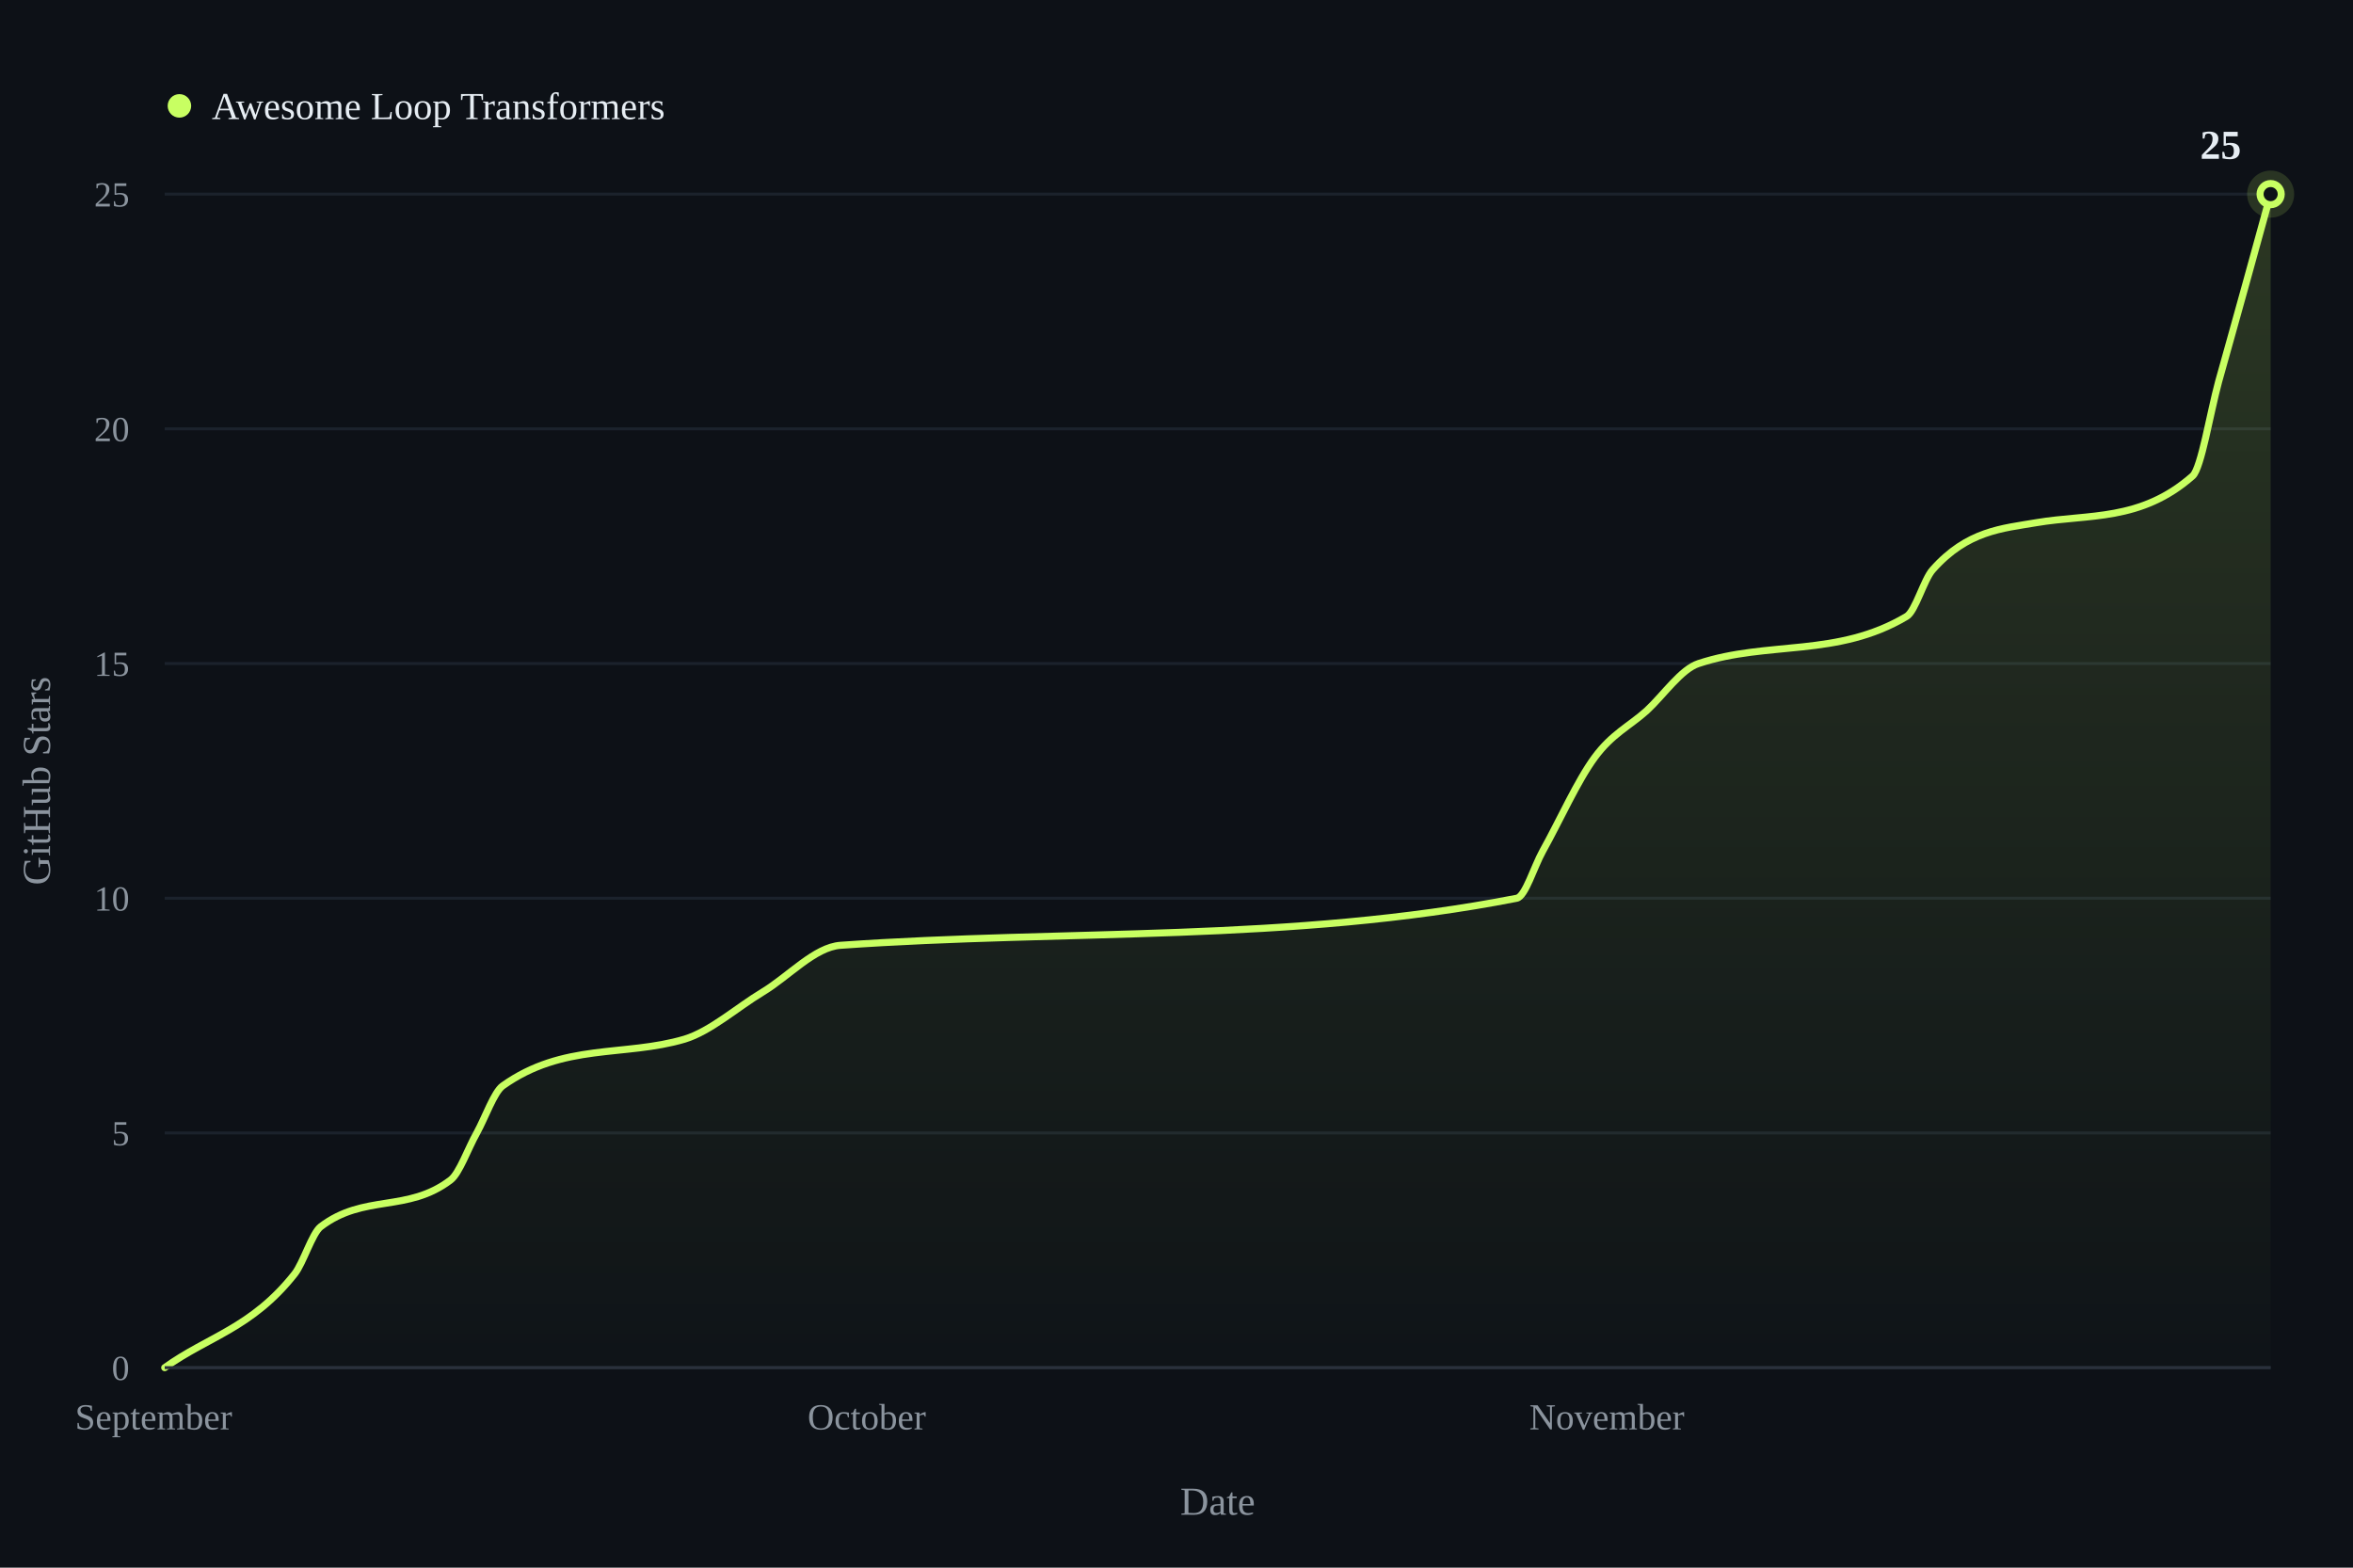
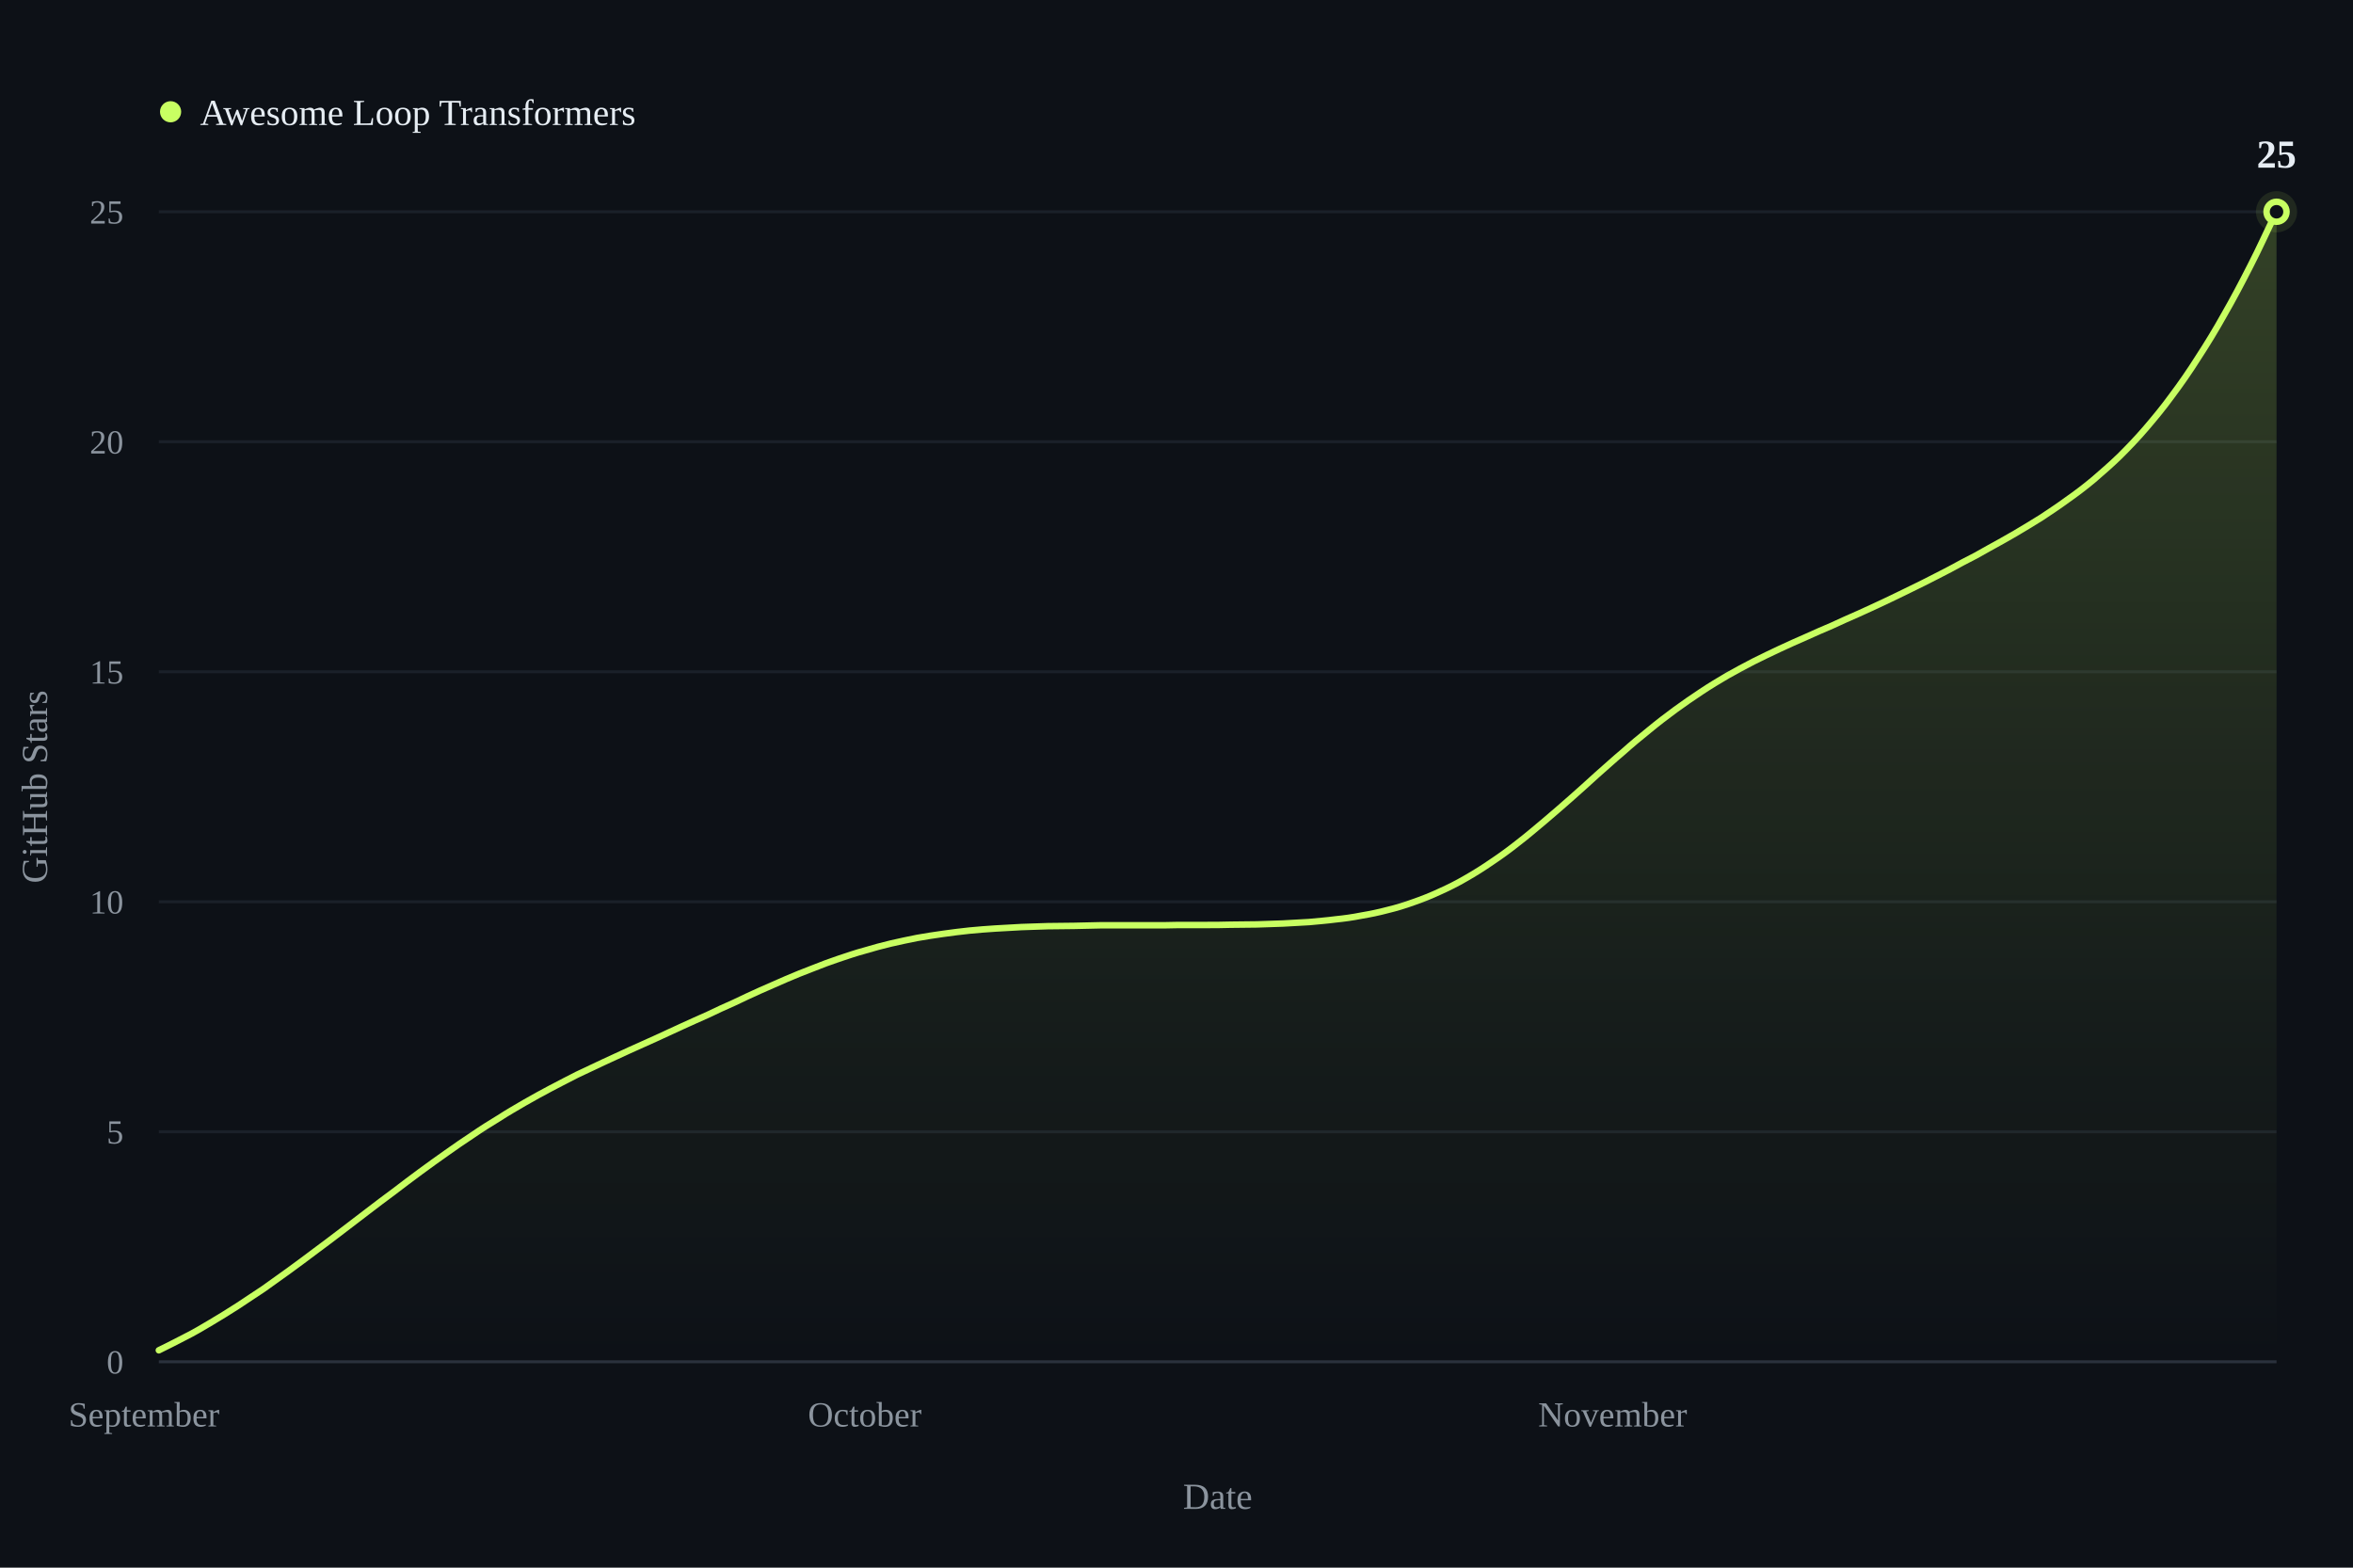
<svg xmlns="http://www.w3.org/2000/svg" width="800" height="533" viewBox="0 0 800 533" role="img" aria-label="25 stars since 2026-09-04">
  <defs>
    <linearGradient id="fill-dark" x1="0" y1="0" x2="0" y2="1">
-       <stop offset="0%" stop-color="#C8FF62" stop-opacity="0.16" />
-       <stop offset="100%" stop-color="#C8FF62" stop-opacity="0.01" />
+       <stop offset="0%" stop-color="#C8FF62" stop-opacity="0.2" />
+       <stop offset="70%" stop-color="#C8FF62" stop-opacity="0.05" />
+       <stop offset="100%" stop-color="#C8FF62" stop-opacity="0" />
    </linearGradient>
  </defs>
  <rect width="800" height="533" fill="#0D1117" />
-   <line x1="56" y1="465.0" x2="772" y2="465.0" stroke="#1B222C" stroke-width="1" stroke-dasharray="0" />
-   <text x="44" y="469.2" text-anchor="end" font-size="12" fill="#8B949E">0</text>
-   <line x1="56" y1="385.2" x2="772" y2="385.2" stroke="#1B222C" stroke-width="1" stroke-dasharray="0" />
-   <text x="44" y="389.4" text-anchor="end" font-size="12" fill="#8B949E">5</text>
-   <line x1="56" y1="305.4" x2="772" y2="305.4" stroke="#1B222C" stroke-width="1" stroke-dasharray="0" />
-   <text x="44" y="309.6" text-anchor="end" font-size="12" fill="#8B949E">10</text>
-   <line x1="56" y1="225.6" x2="772" y2="225.6" stroke="#1B222C" stroke-width="1" stroke-dasharray="0" />
-   <text x="44" y="229.8" text-anchor="end" font-size="12" fill="#8B949E">15</text>
-   <line x1="56" y1="145.8" x2="772" y2="145.8" stroke="#1B222C" stroke-width="1" stroke-dasharray="0" />
-   <text x="44" y="150.0" text-anchor="end" font-size="12" fill="#8B949E">20</text>
-   <line x1="56" y1="66.0" x2="772" y2="66.0" stroke="#1B222C" stroke-width="1" stroke-dasharray="0" />
-   <text x="44" y="70.2" text-anchor="end" font-size="12" fill="#8B949E">25</text>
-   <text x="25.5" y="486" text-anchor="start" font-size="12.5" fill="#8B949E">September</text>
-   <text x="294.7" y="486" text-anchor="middle" font-size="12.5" fill="#8B949E">October</text>
-   <text x="572.7" y="486" text-anchor="end" font-size="12.5" fill="#8B949E">November</text>
-   <path d="M56.0,465.0 C70.7,454.4 85.5,451.7 100.2,433.1 C103.1,429.4 106.1,419.4 109.0,417.1 C123.8,405.8 138.5,412.4 153.2,401.2 C156.2,398.9 159.1,390.5 162.1,385.2 C165.0,379.9 168.0,371.3 170.9,369.2 C191.5,354.5 212.2,359.4 232.8,353.3 C241.6,350.6 250.5,342.6 259.3,337.3 C268.1,332.0 277.0,322.0 285.8,321.4 C362.4,316.0 439.0,320.4 515.7,305.4 C518.6,304.8 521.5,294.8 524.5,289.4 C530.4,278.8 536.3,265.5 542.2,257.5 C548.1,249.5 554.0,246.9 559.9,241.6 C565.7,236.2 571.6,227.5 577.5,225.6 C601.1,217.8 624.7,223.6 648.2,209.6 C651.2,207.9 654.1,197.0 657.1,193.7 C668.9,180.4 680.7,179.7 692.4,177.7 C710.1,174.7 727.8,177.4 745.5,161.8 C748.4,159.1 751.4,140.5 754.3,129.8 C757.3,119.2 760.2,108.6 763.2,97.9 C766.1,87.3 769.1,76.6 772.0,66.0 L772.0,465 L56.0,465 Z" fill="url(#fill-dark)" />
-   <path d="M56.0,465.0 C70.7,454.4 85.5,451.7 100.2,433.1 C103.1,429.4 106.1,419.4 109.0,417.1 C123.8,405.8 138.5,412.4 153.2,401.2 C156.2,398.9 159.1,390.5 162.1,385.2 C165.0,379.9 168.0,371.3 170.9,369.2 C191.5,354.5 212.2,359.4 232.8,353.3 C241.6,350.6 250.5,342.6 259.3,337.3 C268.1,332.0 277.0,322.0 285.8,321.4 C362.4,316.0 439.0,320.4 515.7,305.4 C518.6,304.8 521.5,294.8 524.5,289.4 C530.4,278.8 536.3,265.5 542.2,257.5 C548.1,249.5 554.0,246.9 559.9,241.6 C565.7,236.2 571.6,227.5 577.5,225.6 C601.1,217.8 624.7,223.6 648.2,209.6 C651.2,207.9 654.1,197.0 657.1,193.7 C668.9,180.4 680.7,179.7 692.4,177.7 C710.1,174.7 727.8,177.4 745.5,161.8 C748.4,159.1 751.4,140.5 754.3,129.8 C757.3,119.2 760.2,108.6 763.2,97.9 C766.1,87.3 769.1,76.6 772.0,66.0" fill="none" stroke="#C8FF62" stroke-width="2.4" stroke-linejoin="miter" stroke-linecap="round" />
-   <circle cx="772.0" cy="66.0" r="8" fill="#C8FF62" opacity="0.15" />
-   <circle cx="772.0" cy="66.0" r="3.6" fill="#0D1117" stroke="#C8FF62" stroke-width="2.4" />
-   <text x="762.0" y="54.0" text-anchor="end" font-size="14" font-weight="700" fill="#E6EDF3">25</text>
-   <line x1="56" y1="465" x2="772" y2="465" stroke="#2A313C" stroke-width="1" />
-   <circle cx="61" cy="36" r="4" fill="#C8FF62" />
-   <text x="72" y="40.5" font-size="13" fill="#E6EDF3">Awesome Loop Transformers</text>
-   <text x="414.0" y="515" text-anchor="middle" font-size="13.5" fill="#8B949E">Date</text>
-   <text x="17" y="265.5" text-anchor="middle" font-size="13.5" fill="#8B949E" transform="rotate(-90 17 265.5)">GitHub Stars</text>
+   <line x1="54" y1="463.0" x2="774" y2="463.0" stroke="#2A313C" stroke-width="1" />
+   <text x="42" y="467.0" text-anchor="end" font-size="11.5" fill="#8B949E">0</text>
+   <line x1="54" y1="384.8" x2="774" y2="384.8" stroke="#1A2029" stroke-width="1" />
+   <text x="42" y="388.8" text-anchor="end" font-size="11.5" fill="#8B949E">5</text>
+   <line x1="54" y1="306.6" x2="774" y2="306.6" stroke="#1A2029" stroke-width="1" />
+   <text x="42" y="310.6" text-anchor="end" font-size="11.5" fill="#8B949E">10</text>
+   <line x1="54" y1="228.4" x2="774" y2="228.4" stroke="#1A2029" stroke-width="1" />
+   <text x="42" y="232.4" text-anchor="end" font-size="11.5" fill="#8B949E">15</text>
+   <line x1="54" y1="150.2" x2="774" y2="150.2" stroke="#1A2029" stroke-width="1" />
+   <text x="42" y="154.2" text-anchor="end" font-size="11.5" fill="#8B949E">20</text>
+   <line x1="54" y1="72.0" x2="774" y2="72.0" stroke="#1A2029" stroke-width="1" />
+   <text x="42" y="76.0" text-anchor="end" font-size="11.5" fill="#8B949E">25</text>
+   <text x="23.3" y="485" text-anchor="start" font-size="12" fill="#8B949E">September</text>
+   <text x="294.0" y="485" text-anchor="middle" font-size="12" fill="#8B949E">October</text>
+   <text x="573.6" y="485" text-anchor="end" font-size="12" fill="#8B949E">November</text>
+   <path d="M54.0,459.1 C57.0,457.6 59.9,456.2 62.9,454.6 C65.9,453.1 68.8,451.4 71.8,449.6 C74.7,447.9 77.7,446.0 80.7,444.1 C83.6,442.2 86.6,440.2 89.6,438.2 C92.5,436.1 95.5,434.0 98.4,431.9 C101.4,429.7 104.4,427.5 107.3,425.3 C110.3,423.1 113.3,420.8 116.2,418.6 C119.2,416.3 122.1,414.1 125.1,411.8 C128.1,409.5 131.0,407.3 134.0,405.1 C137.0,402.8 139.9,400.6 142.9,398.4 C145.9,396.2 148.8,394.1 151.8,392.0 C154.7,389.9 157.7,387.9 160.7,385.9 C163.6,383.9 166.6,382.0 169.6,380.2 C172.5,378.3 175.5,376.6 178.4,374.9 C181.4,373.2 184.4,371.5 187.3,370.0 C190.3,368.4 193.3,366.9 196.2,365.4 C199.2,364.0 202.1,362.6 205.1,361.2 C208.1,359.8 211.0,358.5 214.0,357.1 C217.0,355.8 219.9,354.4 222.9,353.1 C225.9,351.7 228.8,350.4 231.8,349.0 C234.7,347.7 237.7,346.3 240.7,345.0 C243.6,343.6 246.6,342.2 249.6,340.9 C252.5,339.5 255.5,338.1 258.4,336.8 C261.4,335.5 264.4,334.2 267.3,332.9 C270.3,331.6 273.3,330.4 276.2,329.3 C279.2,328.1 282.1,327.0 285.1,326.0 C288.1,325.0 291.0,324.0 294.0,323.2 C297.0,322.3 299.9,321.5 302.9,320.8 C305.9,320.1 308.8,319.5 311.8,318.9 C314.7,318.4 317.7,317.9 320.7,317.5 C323.6,317.1 326.6,316.7 329.6,316.4 C332.5,316.1 335.5,315.9 338.4,315.7 C341.4,315.5 344.4,315.4 347.3,315.2 C350.3,315.1 353.3,315.0 356.2,314.9 C359.2,314.9 362.1,314.8 365.1,314.8 C368.1,314.7 371.0,314.7 374.0,314.6 C377.0,314.6 379.9,314.6 382.9,314.6 C385.9,314.6 388.8,314.6 391.8,314.6 C394.7,314.6 397.7,314.6 400.7,314.5 C403.6,314.5 406.6,314.5 409.6,314.5 C412.5,314.5 415.5,314.5 418.4,314.4 C421.4,314.4 424.4,314.3 427.3,314.3 C430.3,314.2 433.3,314.1 436.2,314.0 C439.2,313.8 442.1,313.7 445.1,313.5 C448.1,313.2 451.0,313.0 454.0,312.6 C457.0,312.3 459.9,311.9 462.9,311.3 C465.9,310.8 468.8,310.2 471.8,309.4 C474.7,308.7 477.7,307.8 480.7,306.7 C483.6,305.7 486.6,304.5 489.6,303.1 C492.5,301.8 495.5,300.3 498.4,298.6 C501.4,296.9 504.4,295.0 507.3,293.0 C510.3,291.0 513.3,288.8 516.2,286.5 C519.2,284.2 522.1,281.7 525.1,279.2 C528.1,276.7 531.0,274.1 534.0,271.5 C537.0,268.9 539.9,266.2 542.9,263.5 C545.9,260.9 548.8,258.2 551.8,255.7 C554.7,253.1 557.7,250.6 560.7,248.2 C563.6,245.8 566.6,243.5 569.6,241.3 C572.5,239.2 575.5,237.1 578.4,235.2 C581.4,233.2 584.4,231.4 587.3,229.7 C590.3,228.0 593.3,226.4 596.2,224.9 C599.2,223.4 602.1,222.0 605.1,220.6 C608.1,219.2 611.0,217.9 614.0,216.6 C617.0,215.2 619.9,214.0 622.9,212.7 C625.9,211.3 628.8,210.0 631.8,208.7 C634.7,207.4 637.7,206.0 640.7,204.6 C643.6,203.2 646.6,201.8 649.6,200.3 C652.5,198.9 655.5,197.4 658.4,195.9 C661.4,194.4 664.4,192.8 667.3,191.2 C670.3,189.7 673.3,188.1 676.2,186.4 C679.2,184.8 682.1,183.1 685.1,181.4 C688.1,179.6 691.0,177.9 694.0,176.0 C697.0,174.0 699.9,172.1 702.9,169.9 C705.9,167.8 708.8,165.6 711.8,163.1 C714.7,160.6 717.7,158.0 720.7,155.1 C723.6,152.2 726.6,149.1 729.6,145.6 C732.5,142.2 735.5,138.6 738.4,134.6 C741.4,130.6 744.4,126.3 747.3,121.7 C750.3,117.1 753.3,112.2 756.2,107.0 C759.2,101.8 762.1,96.3 765.1,90.4 C768.1,84.6 771.0,78.1 774.0,72.0 L774.0,463 L54.0,463 Z" fill="url(#fill-dark)" />
+   <path d="M54.0,459.1 C57.0,457.6 59.9,456.2 62.9,454.6 C65.9,453.1 68.8,451.4 71.8,449.6 C74.7,447.9 77.7,446.0 80.7,444.1 C83.6,442.2 86.6,440.2 89.6,438.2 C92.5,436.1 95.5,434.0 98.4,431.9 C101.4,429.7 104.4,427.5 107.3,425.3 C110.3,423.1 113.3,420.8 116.2,418.6 C119.2,416.3 122.1,414.1 125.1,411.8 C128.1,409.5 131.0,407.3 134.0,405.1 C137.0,402.8 139.9,400.6 142.9,398.4 C145.9,396.2 148.8,394.1 151.8,392.0 C154.7,389.9 157.7,387.9 160.7,385.9 C163.6,383.9 166.6,382.0 169.6,380.2 C172.5,378.3 175.5,376.6 178.4,374.9 C181.4,373.2 184.4,371.5 187.3,370.0 C190.3,368.4 193.3,366.9 196.2,365.4 C199.2,364.0 202.1,362.6 205.1,361.2 C208.1,359.8 211.0,358.5 214.0,357.1 C217.0,355.8 219.9,354.4 222.9,353.1 C225.9,351.7 228.8,350.4 231.8,349.0 C234.7,347.7 237.7,346.3 240.7,345.0 C243.6,343.6 246.6,342.2 249.6,340.9 C252.5,339.5 255.5,338.1 258.4,336.8 C261.4,335.5 264.4,334.2 267.3,332.9 C270.3,331.6 273.3,330.4 276.2,329.3 C279.2,328.1 282.1,327.0 285.1,326.0 C288.1,325.0 291.0,324.0 294.0,323.2 C297.0,322.3 299.9,321.5 302.9,320.8 C305.9,320.1 308.8,319.5 311.8,318.9 C314.7,318.4 317.7,317.9 320.7,317.5 C323.6,317.1 326.6,316.7 329.6,316.4 C332.5,316.1 335.5,315.9 338.4,315.7 C341.4,315.5 344.4,315.4 347.3,315.2 C350.3,315.1 353.3,315.0 356.2,314.9 C359.2,314.9 362.1,314.8 365.1,314.8 C368.1,314.7 371.0,314.7 374.0,314.6 C377.0,314.6 379.9,314.6 382.9,314.6 C385.9,314.6 388.8,314.6 391.8,314.6 C394.7,314.6 397.7,314.6 400.7,314.5 C403.6,314.5 406.6,314.5 409.6,314.5 C412.5,314.5 415.5,314.5 418.4,314.4 C421.4,314.4 424.4,314.3 427.3,314.3 C430.3,314.2 433.3,314.1 436.2,314.0 C439.2,313.8 442.1,313.7 445.1,313.5 C448.1,313.2 451.0,313.0 454.0,312.6 C457.0,312.3 459.9,311.9 462.9,311.3 C465.9,310.8 468.8,310.2 471.8,309.4 C474.7,308.7 477.7,307.8 480.7,306.7 C483.6,305.7 486.6,304.5 489.6,303.1 C492.5,301.8 495.5,300.3 498.4,298.6 C501.4,296.9 504.4,295.0 507.3,293.0 C510.3,291.0 513.3,288.8 516.2,286.5 C519.2,284.2 522.1,281.7 525.1,279.2 C528.1,276.7 531.0,274.1 534.0,271.5 C537.0,268.9 539.9,266.2 542.9,263.5 C545.9,260.9 548.8,258.2 551.8,255.7 C554.7,253.1 557.7,250.6 560.7,248.2 C563.6,245.8 566.6,243.5 569.6,241.3 C572.5,239.2 575.5,237.1 578.4,235.2 C581.4,233.2 584.4,231.4 587.3,229.7 C590.3,228.0 593.3,226.4 596.2,224.9 C599.2,223.4 602.1,222.0 605.1,220.6 C608.1,219.2 611.0,217.9 614.0,216.6 C617.0,215.2 619.9,214.0 622.9,212.7 C625.9,211.3 628.8,210.0 631.8,208.7 C634.7,207.4 637.7,206.0 640.7,204.6 C643.6,203.2 646.6,201.8 649.6,200.3 C652.5,198.9 655.5,197.4 658.4,195.9 C661.4,194.4 664.4,192.8 667.3,191.2 C670.3,189.7 673.3,188.1 676.2,186.4 C679.2,184.8 682.1,183.1 685.1,181.4 C688.1,179.6 691.0,177.9 694.0,176.0 C697.0,174.0 699.9,172.1 702.9,169.9 C705.9,167.8 708.8,165.6 711.8,163.1 C714.7,160.6 717.7,158.0 720.7,155.1 C723.6,152.2 726.6,149.1 729.6,145.6 C732.5,142.2 735.5,138.6 738.4,134.6 C741.4,130.6 744.4,126.3 747.3,121.7 C750.3,117.1 753.3,112.2 756.2,107.0 C759.2,101.8 762.1,96.3 765.1,90.4 C768.1,84.6 771.0,78.1 774.0,72.0" fill="none" stroke="#C8FF62" stroke-width="2.2" stroke-linecap="round" />
+   <circle cx="774.0" cy="72.0" r="7" fill="#C8FF62" opacity="0.10" />
+   <circle cx="774.0" cy="72.0" r="3.4" fill="#0D1117" stroke="#C8FF62" stroke-width="2.2" />
+   <text x="774.0" y="57.0" text-anchor="middle" font-size="13.5" font-weight="700" fill="#E6EDF3">25</text>
+   <circle cx="58" cy="38" r="3.6" fill="#C8FF62" />
+   <text x="68" y="42.5" font-size="12.5" fill="#E6EDF3">Awesome Loop Transformers</text>
+   <text x="414.0" y="513" text-anchor="middle" font-size="12.5" fill="#8B949E">Date</text>
+   <text x="16" y="267.5" text-anchor="middle" font-size="12.5" fill="#8B949E" transform="rotate(-90 16 267.5)">GitHub Stars</text>
</svg>
